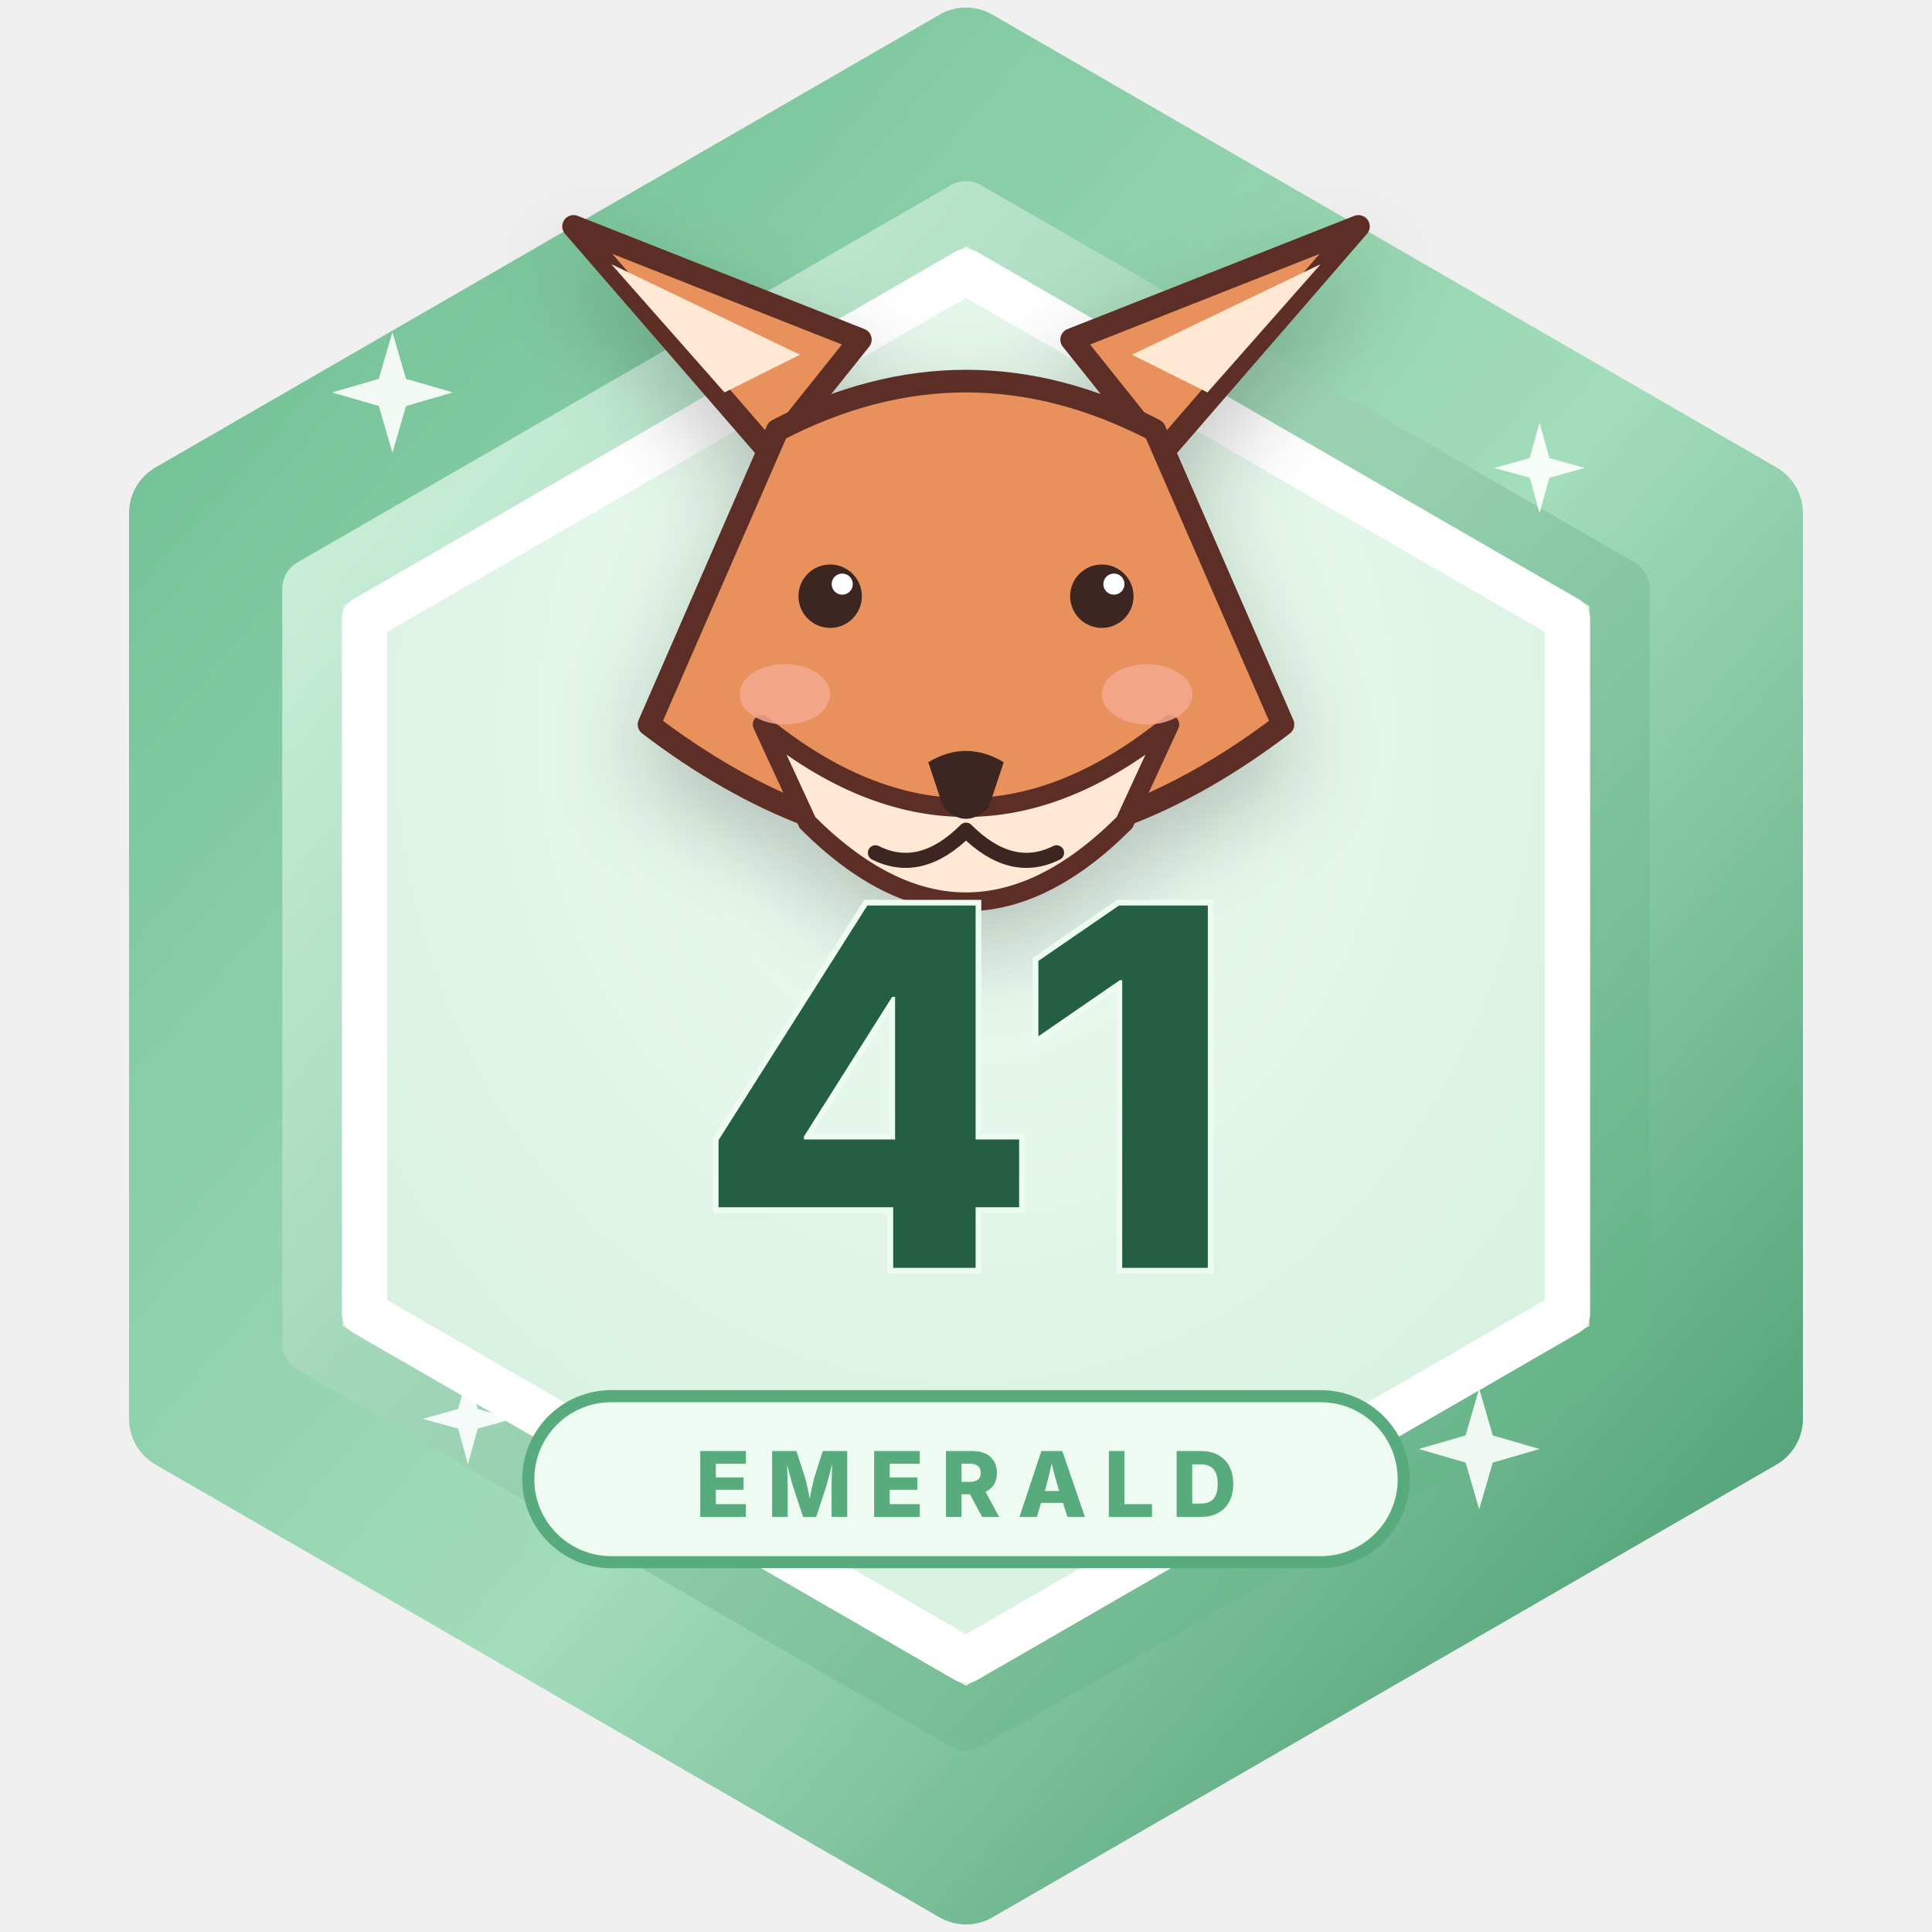
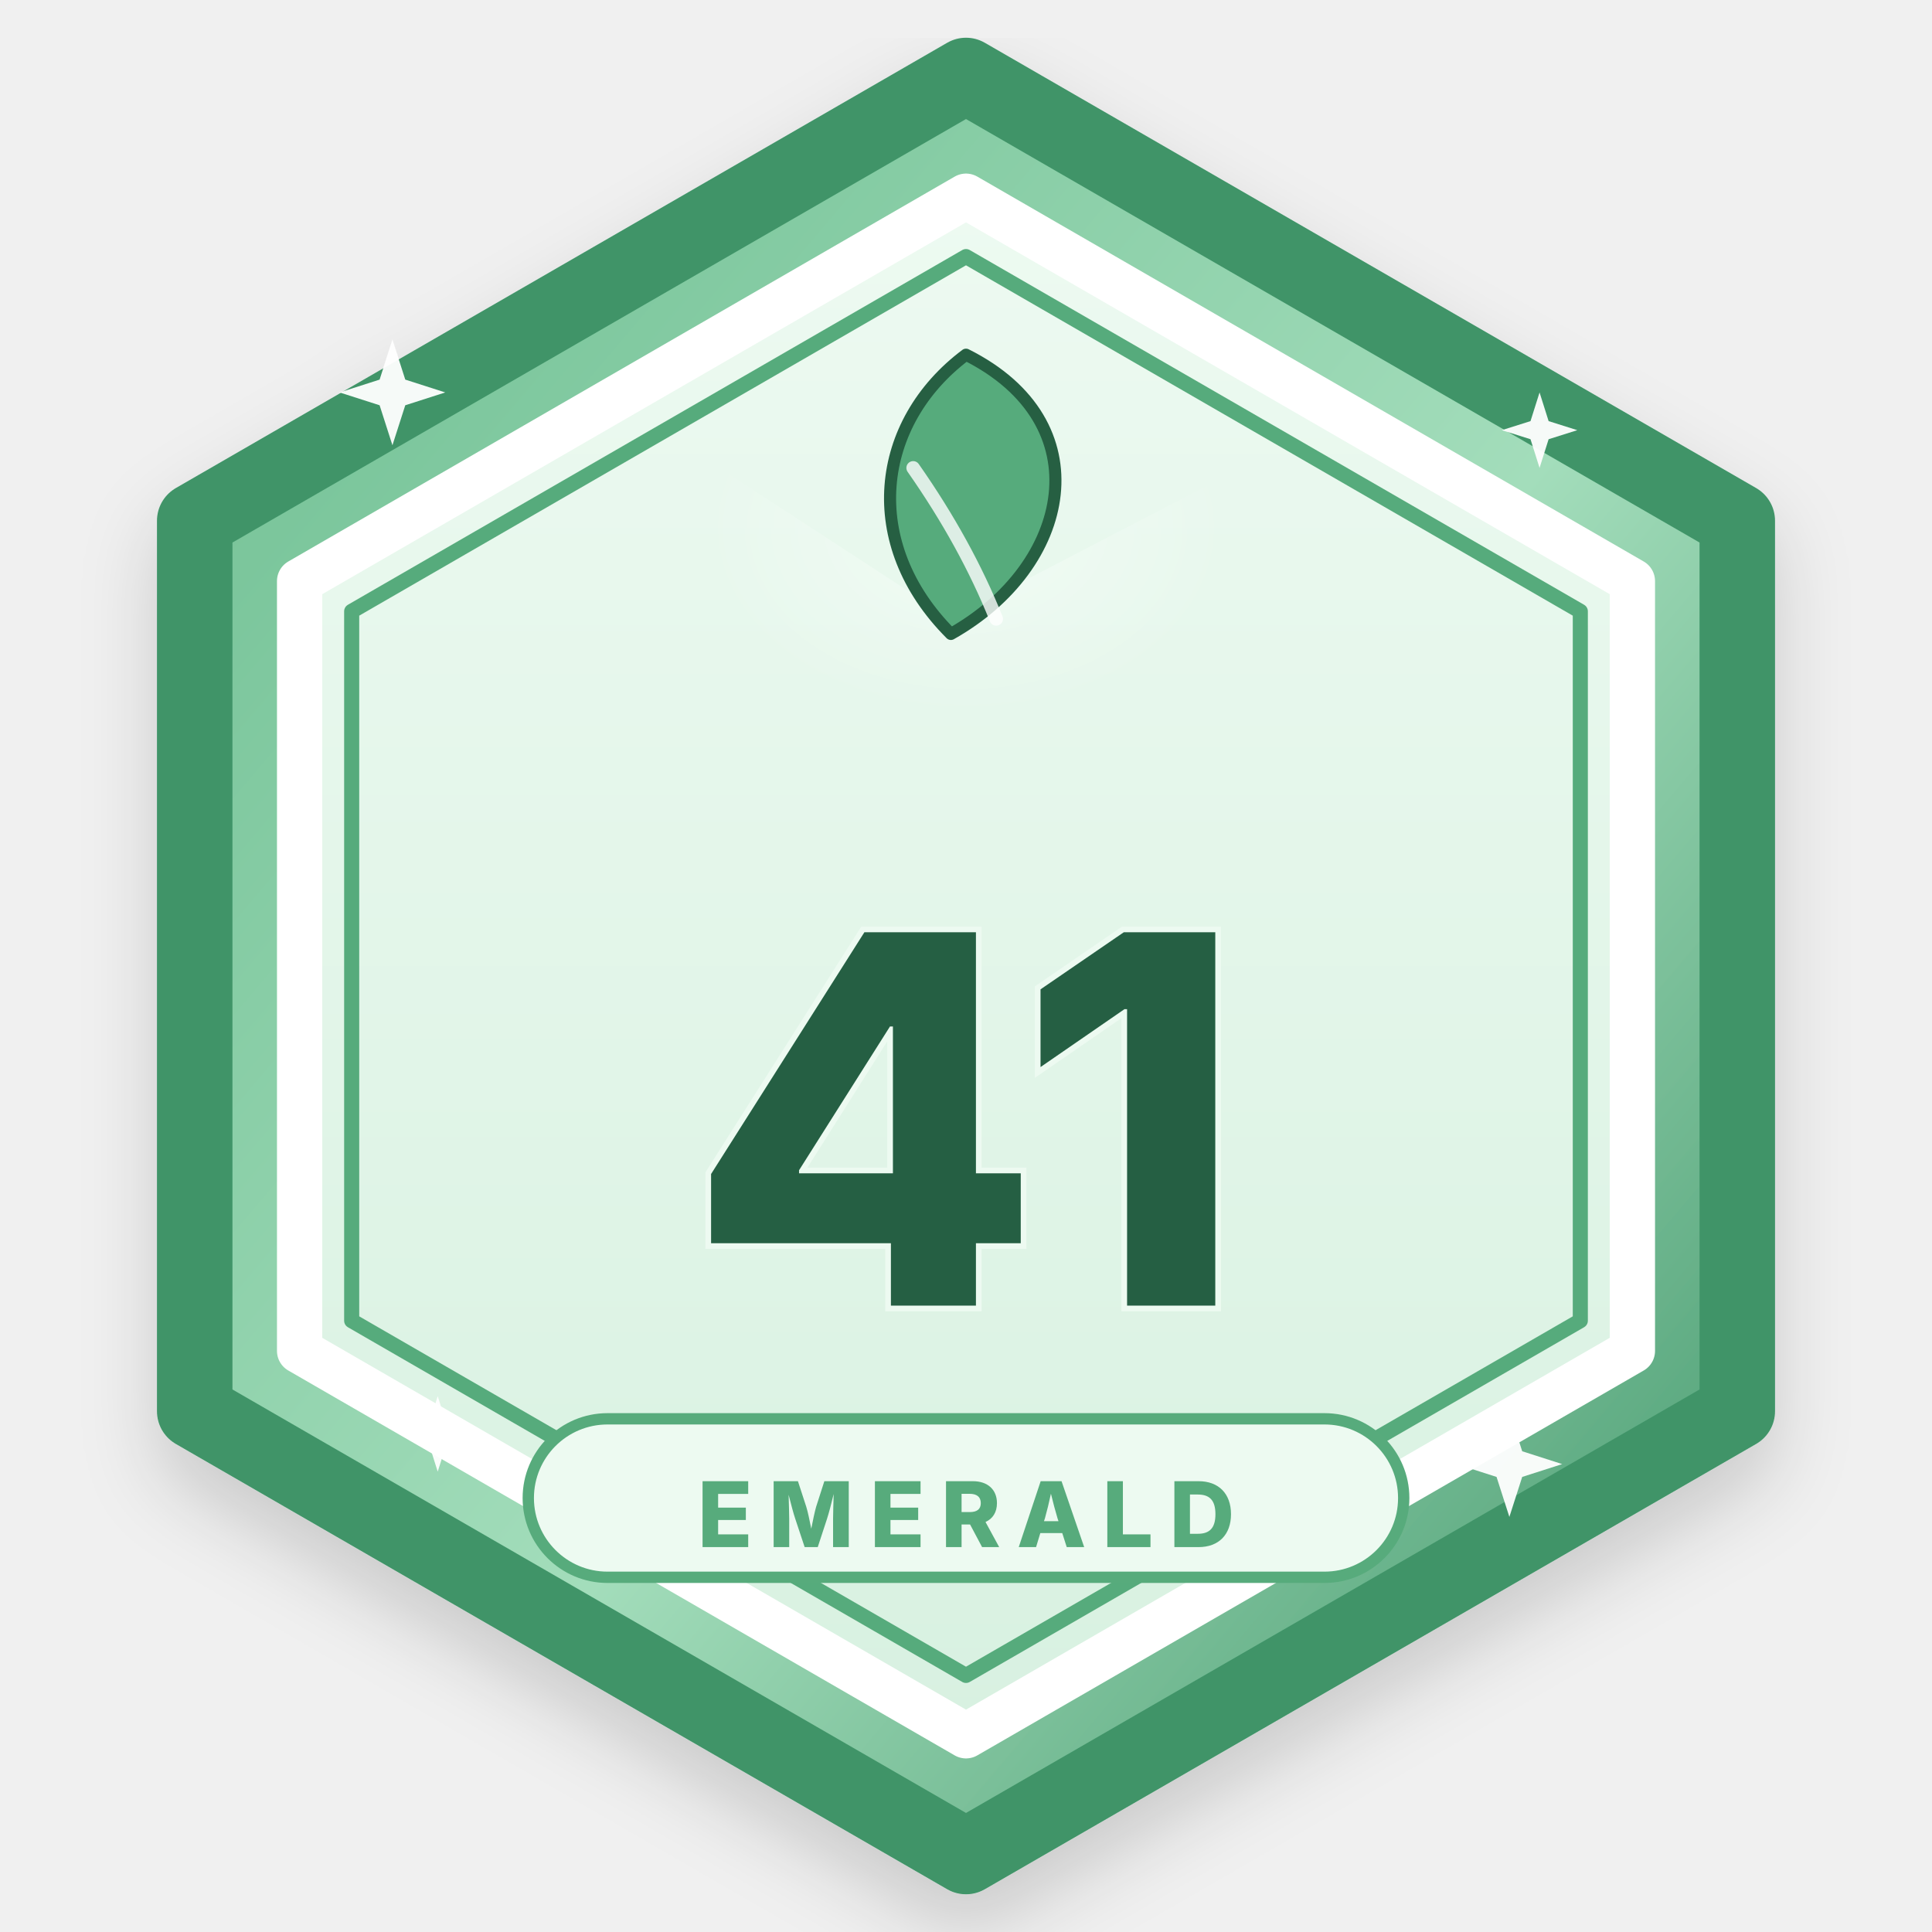
<svg xmlns="http://www.w3.org/2000/svg" viewBox="0 0 256 256" width="256" height="256" role="img" aria-label="Level 41 badge">
  <defs>
    <linearGradient id="o" x1="0%" y1="0%" x2="100%" y2="100%">
      <stop offset="0%" stop-color="#6cbd90" />
      <stop offset="55%" stop-color="#a3ddbb" />
      <stop offset="100%" stop-color="#3f9468" />
    </linearGradient>
-     <radialGradient id="i" cx="50%" cy="34%" r="80%">
-       <stop offset="0%" stop-color="#eefbf2" />
-       <stop offset="70%" stop-color="#d9f2e2" />
-       <stop offset="100%" stop-color="#d9f2e2" />
+     <linearGradient id="i" x1="0%" y1="0%" x2="0%" y2="100%">
+       <stop offset="0%" stop-color="#edfaf1" />
+       <stop offset="100%" stop-color="#d8f1e1" />
+     </linearGradient>
+     <radialGradient id="sheen" cx="50%" cy="26%" r="36%">
+       <stop offset="0%" stop-color="#ffffff" stop-opacity="0.85" />
+       <stop offset="100%" stop-color="#ffffff" stop-opacity="0" />
    </radialGradient>
-     <linearGradient id="r" x1="0%" y1="0%" x2="100%" y2="100%">
-       <stop offset="0%" stop-color="#d6f5e3" />
-       <stop offset="100%" stop-color="#57ab7c" />
-     </linearGradient>
    <filter id="soft" x="-30%" y="-30%" width="160%" height="160%">
-       <feDropShadow dx="0" dy="5" stdDeviation="6" flood-color="#000000" flood-opacity="0.22" />
+       <feDropShadow dx="0" dy="5" stdDeviation="5" flood-color="#000000" flood-opacity="0.16" />
    </filter>
  </defs>
-   <polygon points="128.0,8.0 231.9,68.0 231.9,188.0 128.0,248.0 24.1,188.0 24.1,68.0" fill="url(#o)" stroke="url(#o)" stroke-width="14" stroke-linejoin="round" />
-   <polygon points="128.0,28.0 214.6,78.0 214.6,178.0 128.0,228.0 41.4,178.0 41.4,78.0" fill="url(#i)" stroke="url(#r)" stroke-width="8" stroke-linejoin="round" />
-   <polygon points="128.0,36.0 207.7,82.0 207.7,174.0 128.0,220.0 48.3,174.0 48.3,82.0" fill="none" stroke="#ffffff" stroke-width="6" stroke-linejoin="round" />
-   <path d="M52 44 L53.8 50.2 L60 52 L53.8 53.8 L52 60 L50.2 53.8 L44 52 L50.2 50.2 Z" fill="#ffffff" opacity="0.9" />
-   <path d="M204 56 L205.3 60.7 L210 62 L205.3 63.3 L204 68 L202.7 63.3 L198 62 L202.7 60.7 Z" fill="#ffffff" opacity="0.9" />
-   <path d="M62 182 L63.3 186.7 L68 188 L63.3 189.3 L62 194 L60.7 189.3 L56 188 L60.7 186.7 Z" fill="#ffffff" opacity="0.9" />
-   <path d="M196 184 L197.8 190.2 L204 192 L197.8 193.8 L196 200 L194.2 193.8 L188 192 L194.2 190.2 Z" fill="#ffffff" opacity="0.9" />
  <g filter="url(#soft)">
-     <g id="echo">
-       <path d="M102 60 L76 30 L114 45 Z" fill="#e8915b" stroke="#5b2f26" stroke-width="3" stroke-linejoin="round" />
-       <path d="M154 60 L180 30 L142 45 Z" fill="#e8915b" stroke="#5b2f26" stroke-width="3" stroke-linejoin="round" />
-       <path d="M96 52 L81 35 L106 47 Z" fill="#ffe9d4" />
-       <path d="M160 52 L175 35 L150 47 Z" fill="#ffe9d4" />
-       <path d="M103 57 Q128 44 153 57 L170 96 Q128 128 86 96 Z" fill="#e8915b" stroke="#5b2f26" stroke-width="3" stroke-linejoin="round" />
-       <path d="M101 96 Q128 118 155 96 L149 109 Q128 130 107 109 Z" fill="#ffe9d4" stroke="#5b2f26" stroke-width="2.5" stroke-linejoin="round" />
-       <circle cx="110" cy="79" r="4.2" fill="#3c2620" />
-       <circle cx="146" cy="79" r="4.2" fill="#3c2620" />
-       <circle cx="111.6" cy="77.4" r="1.4" fill="#ffffff" />
-       <circle cx="147.6" cy="77.4" r="1.4" fill="#ffffff" />
-       <path d="M123 101 Q128 98 133 101 L131 107 Q128 110 125 107 Z" fill="#3c2620" />
-       <path d="M128 110 Q122 116 116 113 M128 110 Q134 116 140 113" fill="none" stroke="#3c2620" stroke-width="2" stroke-linecap="round" />
-       <ellipse cx="104" cy="92" rx="6" ry="4" fill="#f5a88f" opacity="0.85" />
-       <ellipse cx="152" cy="92" rx="6" ry="4" fill="#f5a88f" opacity="0.85" />
-     </g>
+     <polygon points="128.0,10.0 230.2,69.0 230.2,187.0 128.0,246.0 25.8,187.0 25.8,69.0" fill="url(#o)" stroke="#3f9468" stroke-width="10" stroke-linejoin="round" />
+     <polygon points="128.0,26.0 216.3,77.0 216.3,179.0 128.0,230.0 39.7,179.0 39.7,77.0" fill="url(#i)" stroke="#ffffff" stroke-width="6" stroke-linejoin="round" />
+     <polygon points="128.0,34.0 209.4,81.0 209.4,175.0 128.0,222.0 46.6,175.0 46.6,81.0" fill="none" stroke="#57ab7c" stroke-width="2" stroke-linejoin="round" />
+     <path d="M80 52 L126 82 L176 56 L176 121 Q128 98 80 121 Z" fill="url(#sheen)" opacity="0.5" />
+     <path d="M128 47 C 116 56 114 72 126 84 C 142 75 146 56 128 47 Z" fill="#57ab7c" stroke="#255f43" stroke-width="1.6" stroke-linejoin="round" />
+     <path d="M121 62 Q128 72 132 82" fill="none" stroke="#ffffff" stroke-width="1.8" stroke-opacity="0.8" stroke-linecap="round" />
+     <path d="M52.0 45.0 L53.7 50.3 L59.0 52.0 L53.7 53.7 L52.0 59.0 L50.3 53.7 L45.0 52.0 L50.3 50.3 Z" fill="#ffffff" opacity="0.95" />
+     <path d="M204.0 52.0 L205.2 55.8 L209.0 57.0 L205.2 58.2 L204.0 62.0 L202.8 58.2 L199.0 57.0 L202.8 55.8 Z" fill="#ffffff" opacity="0.95" />
+     <path d="M58.0 185.0 L59.2 188.8 L63.0 190.0 L59.2 191.2 L58.0 195.0 L56.8 191.2 L53.0 190.0 L56.8 188.8 Z" fill="#ffffff" opacity="0.95" />
+     <path d="M200.0 187.0 L201.7 192.3 L207.0 194.0 L201.7 195.7 L200.0 201.0 L198.3 195.7 L193.0 194.0 L198.3 192.3 Z" fill="#ffffff" opacity="0.95" />
  </g>
-   <text x="128" y="168" text-anchor="middle" fill="#255f43" font-family="Inter, Arial, sans-serif" font-size="66" font-weight="800" stroke="#eefbf2" stroke-width="1.5" paint-order="stroke">41</text>
-   <rect x="70" y="185" width="116" height="22" rx="11" fill="#eefbf2" stroke="#57ab7c" stroke-width="1.6" />
-   <text x="128" y="201" text-anchor="middle" fill="#57ab7c" font-family="Inter, Arial, sans-serif" font-size="12" font-weight="800" letter-spacing="2.2">EMERALD</text>
+   <text x="128" y="173" text-anchor="middle" fill="#255f43" font-family="Inter, Arial, sans-serif" font-size="68" font-weight="800" stroke="#edfaf1" stroke-width="1.5" paint-order="stroke">41</text>
+   <rect x="70" y="188" width="116" height="21" rx="10.5" fill="#edfaf1" stroke="#57ab7c" stroke-width="1.5" />
+   <text x="128" y="205" text-anchor="middle" fill="#57ab7c" font-family="Inter, Arial, sans-serif" font-size="12" font-weight="800" letter-spacing="2.1">EMERALD</text>
</svg>
